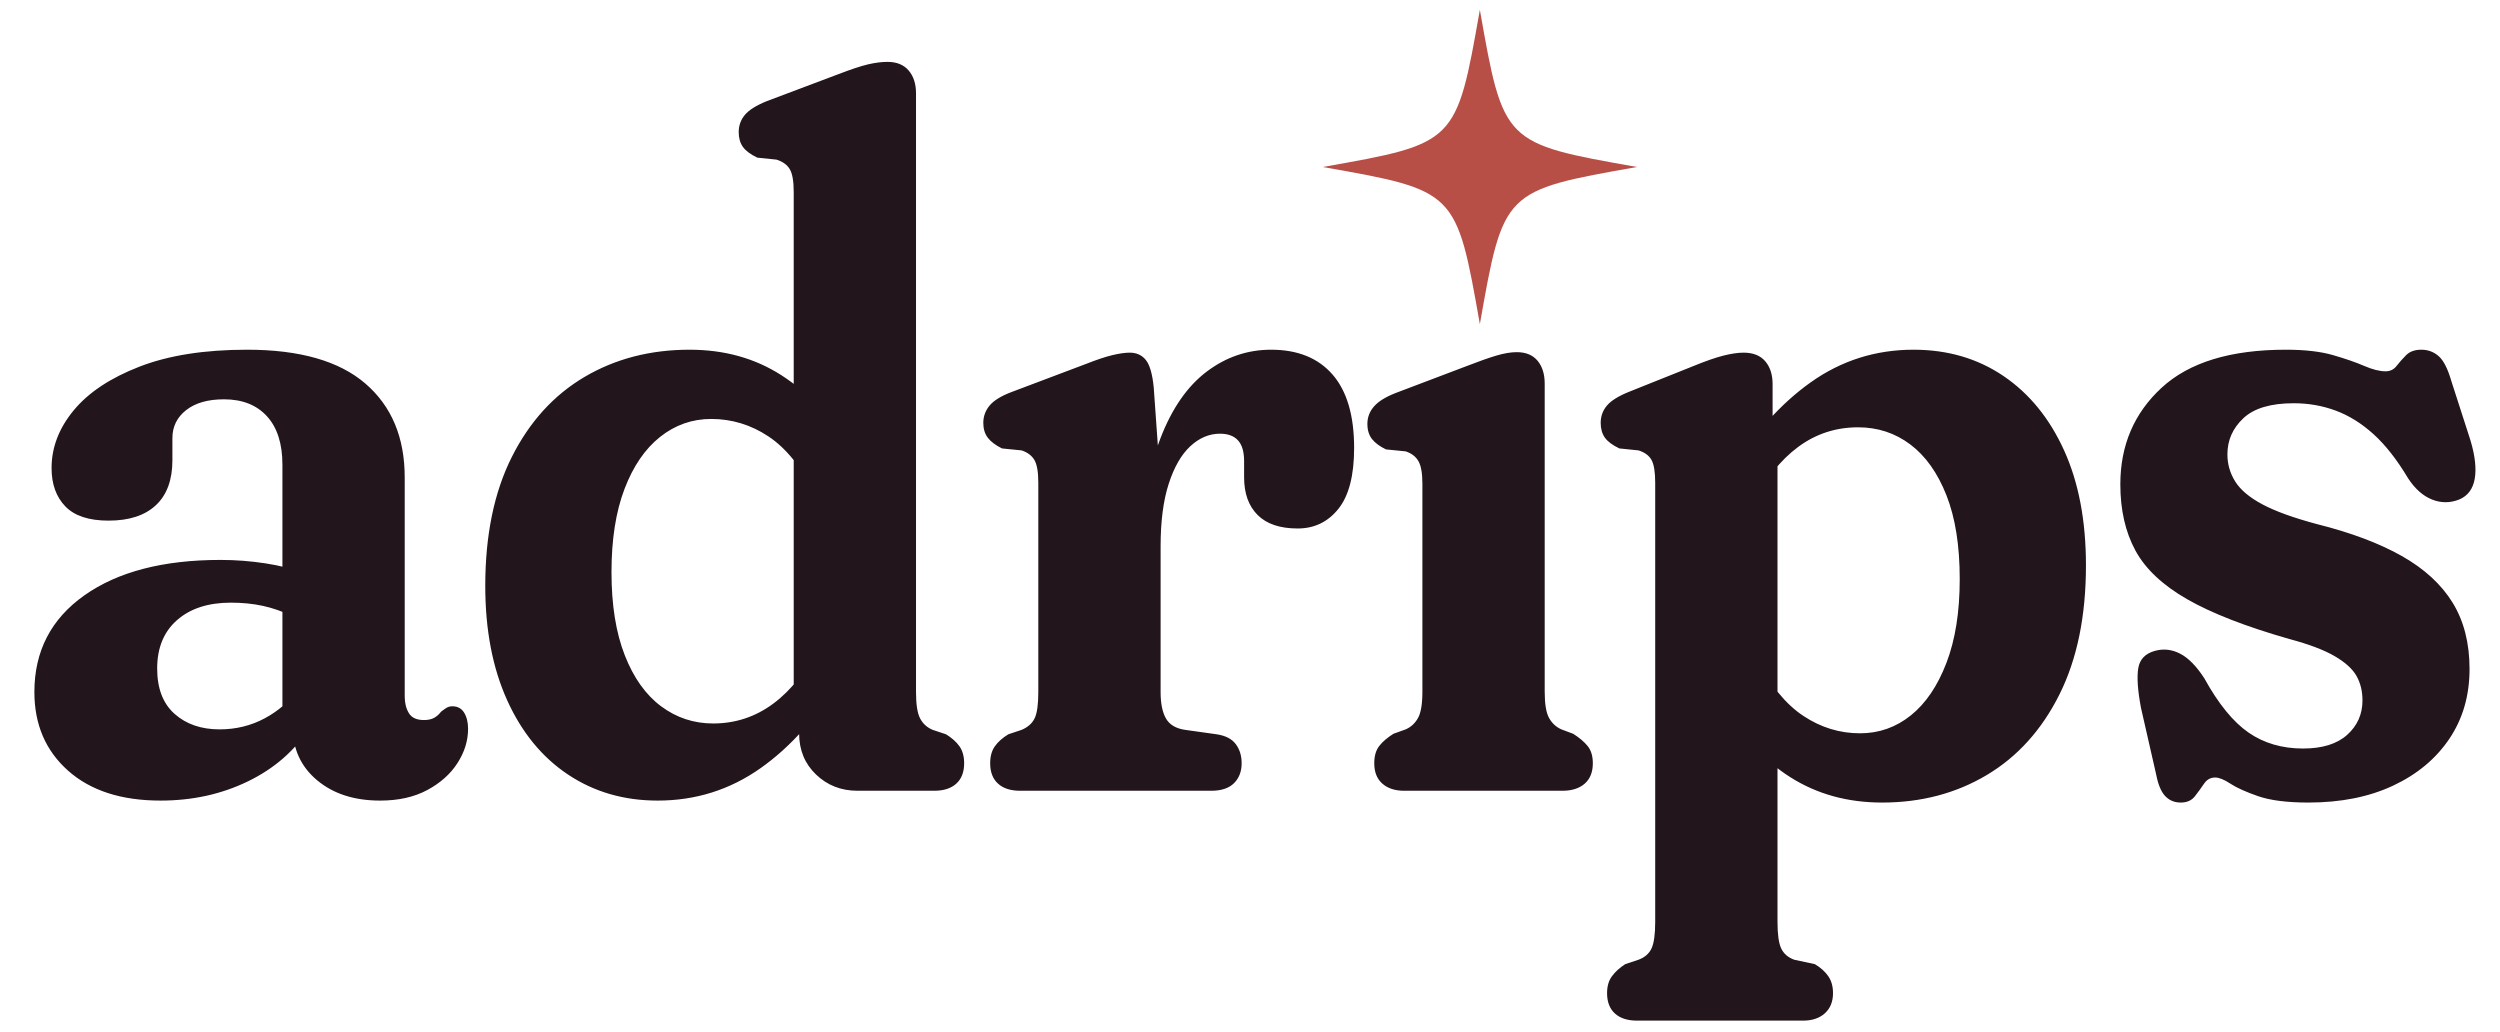
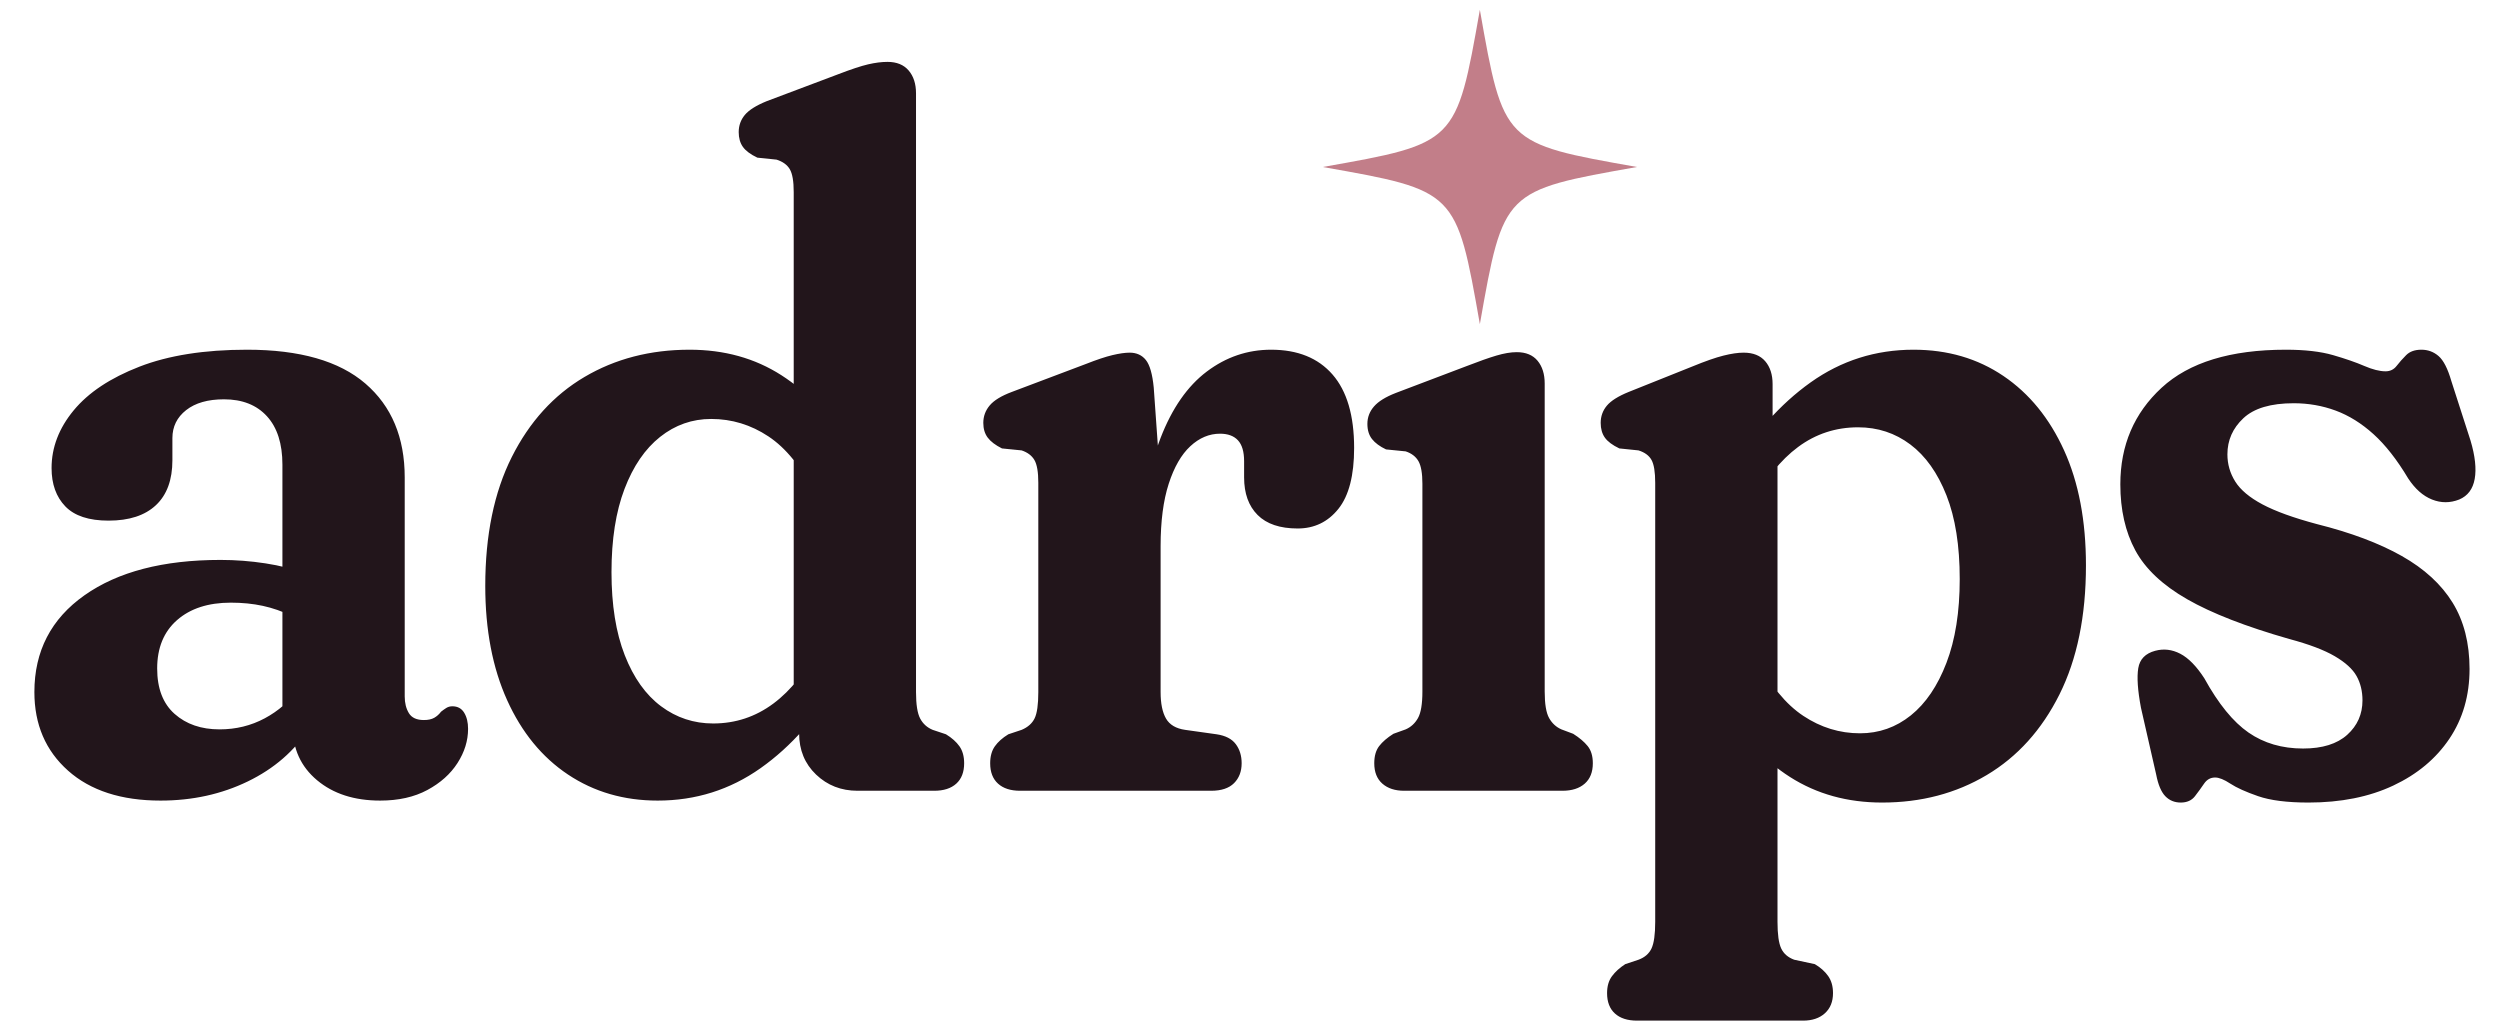
<svg xmlns="http://www.w3.org/2000/svg" viewBox="-20 -1610 5090 2100" role="img" aria-label="Adrips">
  <path fill="#22151b" d="M576 -130V-157L555 -162V-664Q555 -728 523.5 -762.5Q492 -797 436 -797Q387 -797 359.0 -775.0Q331 -753 331 -718V-673Q331 -613 297.5 -581.5Q264 -550 201 -550Q141 -550 113.0 -579.0Q85 -608 85 -657Q85 -720 130.0 -774.5Q175 -829 264.0 -863.5Q353 -898 483 -898Q644 -898 724.0 -829.0Q804 -760 804 -638V-192Q804 -172 812.5 -158.0Q821 -144 843 -144Q856 -144 864.0 -148.5Q872 -153 878 -161Q883 -165 888.5 -168.5Q894 -172 901 -172Q917 -172 925.0 -159.0Q933 -146 933 -126Q933 -90 911.5 -56.5Q890 -23 850.0 -1.5Q810 20 754 20Q675 20 625.5 -21.5Q576 -63 576 -130ZM50 -201Q50 -326 152.0 -398.0Q254 -470 429 -470Q475 -470 520.5 -463.0Q566 -456 598 -443L574 -356Q545 -370 515.0 -376.5Q485 -383 450 -383Q381 -383 340.5 -347.5Q300 -312 300 -249Q300 -188 335.5 -156.5Q371 -125 427 -125Q477 -125 519.0 -147.5Q561 -170 588 -208L610 -128Q565 -58 484.5 -19.0Q404 20 307 20Q187 20 118.5 -41.0Q50 -102 50 -201Z M1607 -177 1596 -184V-1219Q1596 -1252 1588.0 -1265.5Q1580 -1279 1561 -1285L1522 -1289Q1501 -1299 1492.5 -1311.0Q1484 -1323 1484 -1341Q1484 -1361 1496.5 -1376.0Q1509 -1391 1541 -1404L1687 -1459Q1726 -1474 1747.5 -1479.0Q1769 -1484 1787 -1484Q1815 -1484 1830.0 -1466.5Q1845 -1449 1845 -1420V-201Q1845 -163 1853.5 -147.0Q1862 -131 1879 -124L1906 -115Q1924 -104 1933.5 -90.5Q1943 -77 1943 -56Q1943 -29 1927.0 -14.5Q1911 0 1882 0H1726Q1676 0 1641.5 -33.0Q1607 -66 1607 -117ZM968 -417Q968 -572 1022.0 -679.5Q1076 -787 1170.0 -842.5Q1264 -898 1384 -898Q1490 -898 1571.0 -846.0Q1652 -794 1705 -700L1638 -606Q1598 -686 1544.5 -721.5Q1491 -757 1428 -757Q1370 -757 1324.0 -720.5Q1278 -684 1251.5 -614.5Q1225 -545 1225 -445Q1225 -345 1252.0 -276.0Q1279 -207 1326.0 -172.0Q1373 -137 1432 -137Q1500 -137 1554.5 -177.5Q1609 -218 1648 -296L1691 -230Q1622 -112 1528.5 -46.0Q1435 20 1319 20Q1216 20 1136.5 -33.0Q1057 -86 1012.5 -184.5Q968 -283 968 -417Z M2308 -488Q2308 -628 2343.0 -718.5Q2378 -809 2437.0 -853.5Q2496 -898 2568 -898Q2649 -898 2693.0 -847.5Q2737 -797 2737 -698Q2737 -614 2705.0 -574.0Q2673 -534 2622 -534Q2568 -534 2540.5 -561.5Q2513 -589 2513 -638V-671Q2513 -700 2500.5 -713.5Q2488 -727 2464 -727Q2431 -727 2403.5 -701.5Q2376 -676 2359.5 -625.0Q2343 -574 2343 -498ZM2329 -821 2343 -624V-201Q2343 -166 2354.0 -147.0Q2365 -128 2393 -124L2457 -115Q2484 -111 2496.0 -95.0Q2508 -79 2508 -56Q2508 -31 2492.5 -15.5Q2477 0 2446 0H2057Q2028 0 2012.0 -14.5Q1996 -29 1996 -56Q1996 -77 2005.5 -90.5Q2015 -104 2033 -115L2060 -124Q2079 -132 2086.5 -147.5Q2094 -163 2094 -201V-627Q2094 -660 2086.0 -673.5Q2078 -687 2060 -693L2020 -697Q2000 -707 1991.0 -719.0Q1982 -731 1982 -749Q1982 -769 1995.0 -784.5Q2008 -800 2040 -812L2191 -869Q2224 -882 2245.0 -887.0Q2266 -892 2280 -892Q2301 -892 2313.0 -877.0Q2325 -862 2329 -821Z M3125 -829V-202Q3125 -164 3134.0 -148.0Q3143 -132 3159 -125L3183 -116Q3202 -104 3212.5 -91.0Q3223 -78 3223 -56Q3223 -29 3206.5 -14.5Q3190 0 3161 0H2839Q2811 0 2794.5 -14.5Q2778 -29 2778 -56Q2778 -78 2788.0 -91.0Q2798 -104 2817 -116L2842 -125Q2858 -132 2867.0 -148.0Q2876 -164 2876 -202V-625Q2876 -657 2868.0 -671.0Q2860 -685 2842 -691L2802 -695Q2783 -704 2773.5 -716.0Q2764 -728 2764 -747Q2764 -767 2777.5 -782.5Q2791 -798 2822 -810L2967 -865Q3003 -879 3026.5 -886.0Q3050 -893 3068 -893Q3096 -893 3110.5 -875.5Q3125 -858 3125 -829Z M3589 -828V-727L3599 -701V267Q3599 305 3606.5 321.0Q3614 337 3633 344L3675 353Q3692 363 3702.0 377.0Q3712 391 3712 412Q3712 438 3695.5 453.0Q3679 468 3651 468H3313Q3284 468 3268.0 453.5Q3252 439 3252 412Q3252 391 3262.0 377.5Q3272 364 3289 353L3316 344Q3335 337 3342.5 321.0Q3350 305 3350 267V-627Q3350 -660 3342.5 -673.5Q3335 -687 3316 -693L3277 -697Q3256 -707 3247.5 -719.0Q3239 -731 3239 -749Q3239 -769 3251.5 -784.0Q3264 -799 3296 -812L3426 -864Q3465 -880 3489.0 -886.0Q3513 -892 3530 -892Q3559 -892 3574.0 -874.5Q3589 -857 3589 -828ZM3547 -582 3504 -648Q3573 -765 3666.5 -831.5Q3760 -898 3876 -898Q3980 -898 4059.0 -844.5Q4138 -791 4182.5 -693.0Q4227 -595 4227 -459Q4227 -304 4173.0 -196.0Q4119 -88 4025.0 -32.0Q3931 24 3812 24Q3706 24 3624.5 -28.0Q3543 -80 3491 -174L3557 -268Q3598 -188 3651.5 -152.5Q3705 -117 3767 -117Q3825 -117 3870.5 -153.5Q3916 -190 3943.0 -260.5Q3970 -331 3970 -431Q3970 -533 3943.0 -601.5Q3916 -670 3869.5 -705.0Q3823 -740 3763 -740Q3695 -740 3641.0 -700.0Q3587 -660 3547 -582Z M4669 -86Q4728 -86 4759.0 -114.0Q4790 -142 4790 -184Q4790 -212 4778.0 -233.5Q4766 -255 4733.5 -274.0Q4701 -293 4641 -309Q4508 -347 4433.0 -390.0Q4358 -433 4327.5 -489.5Q4297 -546 4297 -624Q4297 -743 4381.0 -820.5Q4465 -898 4634 -898Q4692 -898 4730.0 -887.0Q4768 -876 4793.5 -865.0Q4819 -854 4837 -854Q4851 -854 4859.5 -865.0Q4868 -876 4879.0 -887.0Q4890 -898 4910 -898Q4930 -898 4945.0 -885.0Q4960 -872 4971 -834L5010 -713Q5024 -666 5018.5 -635.0Q5013 -604 4987 -593Q4959 -582 4931.5 -593.0Q4904 -604 4883 -636Q4849 -693 4812.5 -726.0Q4776 -759 4735.5 -774.0Q4695 -789 4650 -789Q4580 -789 4547.5 -758.5Q4515 -728 4515 -685Q4515 -655 4531.0 -629.5Q4547 -604 4586.5 -583.0Q4626 -562 4697 -543Q4801 -517 4870.0 -478.0Q4939 -439 4973.5 -383.0Q5008 -327 5008 -248Q5008 -167 4967.0 -106.0Q4926 -45 4852.5 -10.5Q4779 24 4680 24Q4615 24 4577.5 11.0Q4540 -2 4521.0 -14.5Q4502 -27 4490 -27Q4476 -27 4467.5 -14.5Q4459 -2 4449.0 11.0Q4439 24 4420 24Q4401 24 4388.5 11.0Q4376 -2 4370 -33L4339 -169Q4329 -222 4333.5 -249.5Q4338 -277 4368 -285Q4394 -292 4419.0 -279.0Q4444 -266 4468 -229Q4511 -151 4558.0 -118.5Q4605 -86 4669 -86Z" />
-   <path fill="#b84f47" d="M2993 -1590C3041 -1318 3041 -1318 3313 -1270C3041 -1222 3041 -1222 2993 -950C2945 -1222 2945 -1222 2673 -1270C2945 -1318 2945 -1318 2993 -1590Z" />
+   <path fill="#c27e89" d="M2993 -1590C3041 -1318 3041 -1318 3313 -1270C3041 -1222 3041 -1222 2993 -950C2945 -1222 2945 -1222 2673 -1270C2945 -1318 2945 -1318 2993 -1590Z" />
</svg>
